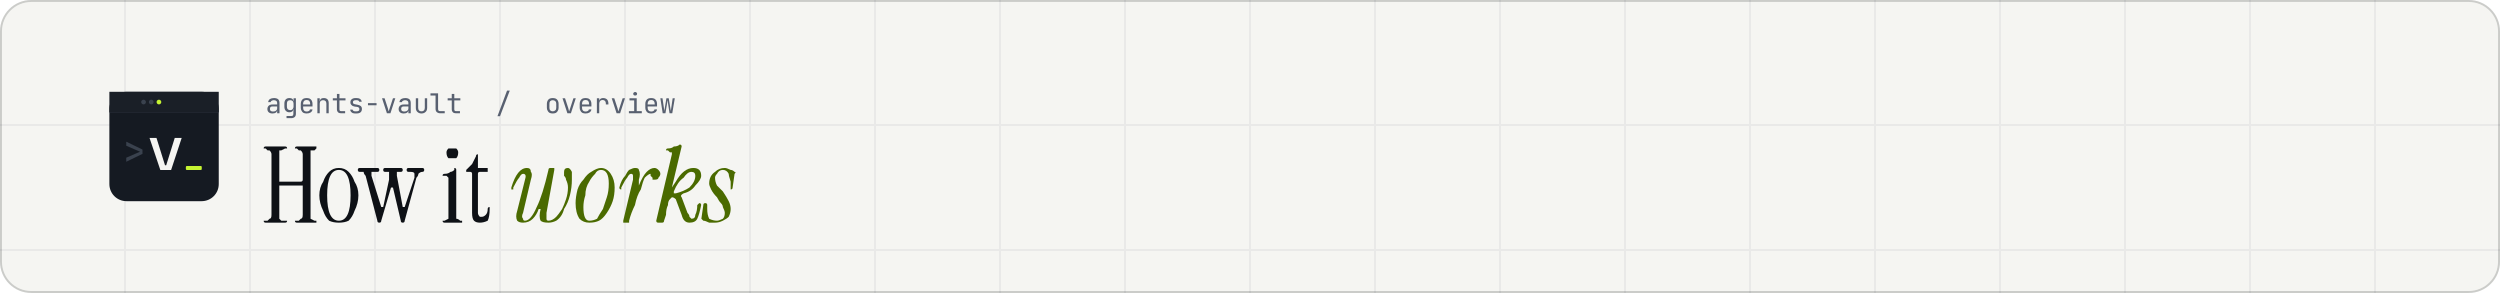
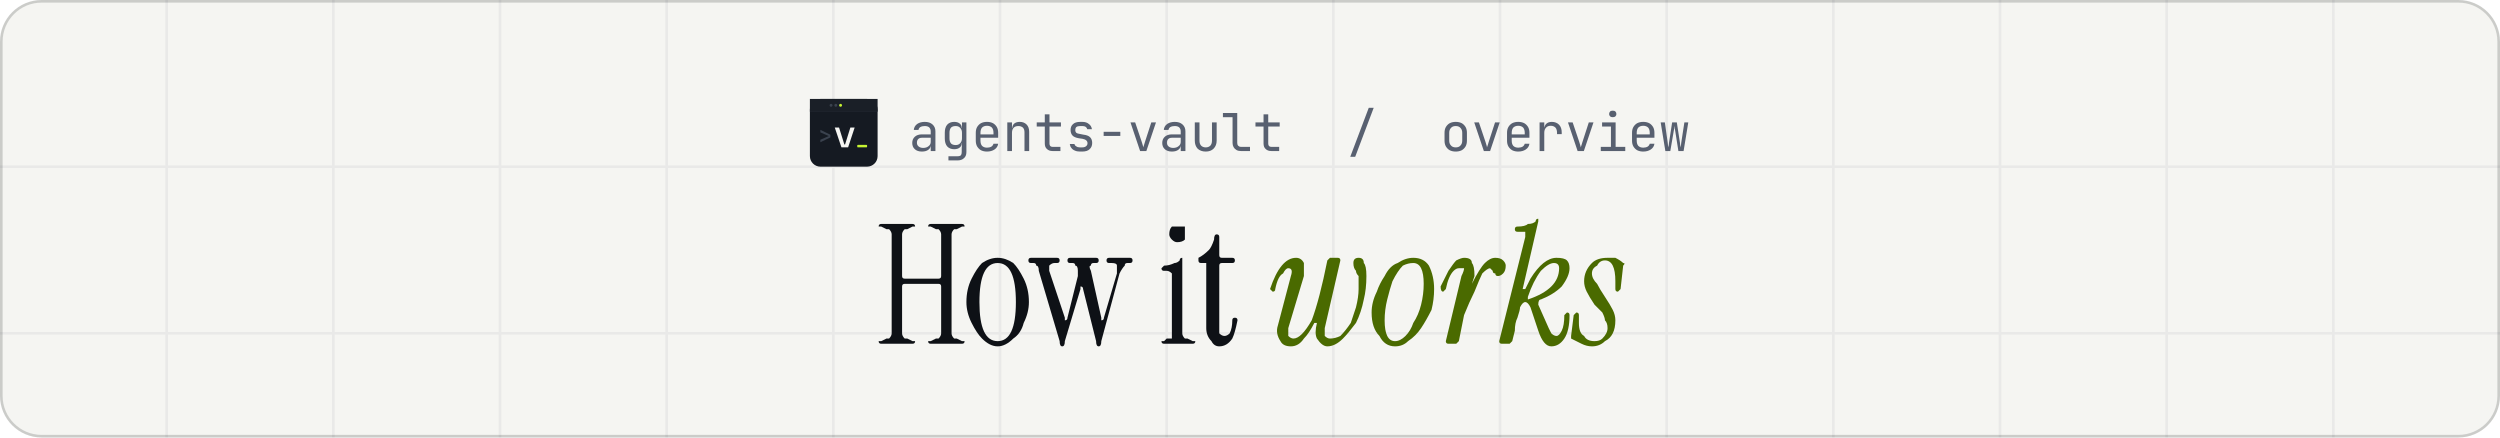
- <svg xmlns="http://www.w3.org/2000/svg" width="1280" height="150" viewBox="0 0 1280 150" role="img" aria-label="How it works">
+ <svg xmlns="http://www.w3.org/2000/svg" width="960" height="168" viewBox="0 0 960 168" role="img" aria-label="How it works">
  <defs>
    <radialGradient id="l" cx="0.5" cy="0" r="0.75">
      <stop offset="0" stop-color="#fff" stop-opacity="0" />
      <stop offset="1" stop-color="#fff" stop-opacity="0" />
    </radialGradient>
    <clipPath id="c">
-       <rect width="1280" height="150" rx="16" />
+       <rect width="960" height="168" rx="16" />
    </clipPath>
-     <path id="g0" d="M3.5 0.1L3.5 0.1Q2.3 0.1 1.6-0.5Q0.9-1.1 0.9-2.2L0.9-2.2Q0.9-3.2 1.6-3.9Q2.3-4.5 3.5-4.5L3.5-4.5L5.9-4.5L5.9-5.3Q5.9-6.0 5.5-6.3Q5.0-6.7 4.2-6.7L4.2-6.7Q3.6-6.7 3.1-6.4Q2.6-6.2 2.6-5.7L2.6-5.7L1.3-5.7Q1.4-6.7 2.2-7.3Q3.1-7.8 4.3-7.8L4.3-7.8Q5.6-7.8 6.4-7.2Q7.1-6.5 7.1-5.3L7.1-5.3L7.1 0L5.9 0L5.9-1.5L5.9-1.5Q5.8-0.8 5.3-0.4L5.3-0.4Q4.6 0.1 3.5 0.1ZM3.8-0.9L3.8-0.9Q4.7-0.9 5.3-1.3Q5.9-1.8 5.9-2.5L5.9-2.5L5.9-3.5L3.5-3.5Q2.9-3.5 2.5-3.2Q2.2-2.8 2.2-2.2L2.2-2.2Q2.2-1.6 2.6-1.2Q3.1-0.9 3.8-0.9Z" />
-     <path id="g1" d="M4.7 2.5L2.3 2.5L2.3 1.4L4.7 1.4Q5.3 1.4 5.6 1.1Q5.8 0.8 5.8 0.3L5.8 0.3L5.8-0.7L5.9-2.1L5.8-2.1Q5.8-1.4 5.3-1.0L5.3-1.0Q4.7-0.5 3.8-0.5L3.8-0.5Q2.6-0.5 1.9-1.3Q1.2-2.0 1.2-3.4L1.2-3.4L1.2-5.0Q1.2-6.3 1.9-7.1Q2.6-7.8 3.8-7.8L3.8-7.8Q4.7-7.8 5.3-7.4L5.3-7.4Q5.8-6.9 5.8-6.2L5.8-6.2L5.9-6.2L5.9-7.7L7.1-7.7L7.1 0.3Q7.1 1.3 6.5 1.9Q5.8 2.5 4.7 2.5L4.7 2.5ZM4.2-1.6L4.2-1.6Q5.0-1.6 5.4-2.1Q5.9-2.6 5.9-3.4L5.9-3.4L5.9-4.9Q5.9-5.8 5.4-6.3Q5.0-6.7 4.2-6.7L4.2-6.7Q3.4-6.7 2.9-6.3Q2.5-5.8 2.5-4.9L2.5-4.9L2.5-3.4Q2.5-2.5 2.9-2.1Q3.4-1.6 4.2-1.6Z" />
-     <path id="g2" d="M4.2 0.1L4.2 0.1Q3.3 0.1 2.6-0.2Q1.9-0.6 1.6-1.3Q1.2-1.9 1.2-2.8L1.2-2.8L1.2-4.9Q1.2-5.8 1.6-6.5Q1.9-7.1 2.6-7.5Q3.3-7.8 4.2-7.8Q5.1-7.8 5.8-7.5Q6.5-7.1 6.8-6.5Q7.2-5.8 7.2-4.9L7.2-4.9L7.2-3.5L2.4-3.5L2.4-2.8Q2.4-1.9 2.9-1.4Q3.3-0.9 4.2-0.9L4.2-0.9Q4.9-0.9 5.4-1.2Q5.8-1.4 5.9-2.0L5.9-2.0L7.2-2.0Q7.1-1.0 6.2-0.4Q5.4 0.1 4.2 0.1ZM2.4-4.5L6.0-4.5L6.0-4.9Q6.0-5.8 5.5-6.3Q5.1-6.8 4.2-6.8L4.2-6.8Q3.3-6.8 2.9-6.3Q2.4-5.8 2.4-4.9L2.4-4.9L2.4-4.5Z" />
-     <path id="g3" d="M2.5 0L1.3 0L1.3-7.7L2.5-7.7L2.5-6.2L2.6-6.2Q2.6-6.9 3.1-7.4L3.1-7.4Q3.6-7.8 4.6-7.8L4.6-7.8Q5.8-7.8 6.5-7.1Q7.1-6.4 7.1-5.2L7.1-5.2L7.1 0L5.9 0L5.9-5.0Q5.9-5.9 5.4-6.3Q5.0-6.7 4.2-6.7L4.2-6.7Q3.5-6.7 3.0-6.3Q2.5-5.8 2.5-4.9L2.5-4.9L2.5 0Z" />
-     <path id="g4" d="M7.1 0L5.0 0Q4.0 0 3.5-0.5Q2.9-1.1 2.9-2.0L2.9-2.0L2.9-6.6L0.8-6.6L0.8-7.7L2.9-7.7L2.9-9.9L4.2-9.9L4.2-7.7L7.3-7.7L7.3-6.6L4.2-6.6L4.2-2.0Q4.2-1.1 5.0-1.1L5.0-1.1L7.1-1.1L7.1 0Z" />
-     <path id="g5" d="M4.5 0.1L4.0 0.1Q3.2 0.1 2.6-0.1Q2.0-0.4 1.7-0.8Q1.3-1.3 1.3-1.9L1.3-1.9L2.5-1.9Q2.6-1.5 3.0-1.2Q3.3-1.0 4.0-1.0L4.0-1.0L4.5-1.0Q5.3-1.0 5.7-1.3Q6.0-1.6 6.0-2.1L6.0-2.1Q6.0-2.6 5.7-2.9Q5.4-3.2 4.7-3.3L4.7-3.3L3.7-3.4Q2.5-3.6 2.0-4.2Q1.4-4.7 1.4-5.6L1.4-5.6Q1.4-6.7 2.1-7.2Q2.8-7.8 4.1-7.8L4.1-7.8L4.6-7.8Q5.7-7.8 6.4-7.3Q7.1-6.8 7.2-5.9L7.2-5.9L5.9-5.9Q5.9-6.3 5.5-6.5Q5.2-6.7 4.6-6.7L4.6-6.7L4.1-6.7Q3.4-6.7 3.0-6.4Q2.7-6.2 2.7-5.6L2.7-5.6Q2.7-5.2 3.0-4.9Q3.3-4.7 3.9-4.6L3.9-4.6L4.9-4.4Q6.1-4.2 6.7-3.7Q7.3-3.2 7.3-2.2L7.3-2.2Q7.3-1.1 6.6-0.5Q5.9 0.1 4.5 0.1L4.5 0.1Z" />
-     <path id="g6" d="M6.4-4.1L2.0-4.1L2.0-5.2L6.4-5.2L6.4-4.1Z" />
-     <path id="g7" d="M5.1 0L3.3 0L0.8-7.7L2.1-7.7L3.8-2.5Q3.9-2.1 4.0-1.6Q4.2-1.2 4.2-1.0L4.2-1.0Q4.3-1.2 4.4-1.6Q4.5-2.1 4.7-2.5L4.7-2.5L6.4-7.7L7.6-7.7L5.1 0Z" />
-     <path id="g8" d="M4.2 0.1L4.2 0.1Q2.9 0.1 2.1-0.7Q1.3-1.4 1.3-2.8L1.3-2.8L1.3-7.7L2.5-7.7L2.5-2.8Q2.5-1.9 3.0-1.4Q3.4-1.0 4.2-1.0L4.2-1.0Q5.0-1.0 5.4-1.4Q5.9-1.9 5.9-2.8L5.9-2.8L5.9-7.7L7.1-7.7L7.1-2.8Q7.1-1.4 6.3-0.7Q5.5 0.1 4.2 0.1Z" />
-     <path id="g9" d="M7.7 0L5.3 0Q4.6 0 4.1-0.3Q3.6-0.5 3.3-1.0Q3.0-1.5 3.0-2.2L3.0-2.2L3.0-9.1L0.4-9.1L0.4-10.2L4.3-10.2L4.3-2.2Q4.3-1.7 4.5-1.4Q4.8-1.1 5.3-1.1L5.3-1.1L7.7-1.1L7.7 0Z" />
-     <path id="g11" d="M2.4 1.5L1.1 1.5L6.0-11.6L7.4-11.6L2.4 1.5Z" />
-     <path id="g12" d="M4.2 0.1L4.2 0.1Q3.3 0.1 2.6-0.2Q1.9-0.6 1.6-1.3Q1.2-1.9 1.2-2.8L1.2-2.8L1.2-4.9Q1.2-5.8 1.6-6.5Q1.9-7.1 2.6-7.5Q3.3-7.8 4.2-7.8L4.2-7.8Q5.1-7.8 5.8-7.5Q6.5-7.1 6.8-6.5Q7.2-5.8 7.2-4.9L7.2-4.9L7.2-2.8Q7.2-1.9 6.8-1.3Q6.5-0.6 5.8-0.2Q5.1 0.1 4.2 0.1ZM4.2-1.0L4.2-1.0Q5.0-1.0 5.5-1.5Q6.0-1.9 6.0-2.8L6.0-2.8L6.0-4.9Q6.0-5.8 5.5-6.2Q5.0-6.7 4.2-6.7L4.2-6.7Q3.4-6.7 2.9-6.2Q2.5-5.8 2.5-4.9L2.5-4.9L2.5-2.8Q2.5-1.9 2.9-1.5Q3.4-1.0 4.2-1.0Z" />
-     <path id="g13" d="M2.8 0L1.6 0L1.6-7.7L2.8-7.7L2.8-6.3Q2.9-6.9 3.2-7.2L3.2-7.2Q3.8-7.8 4.8-7.8L4.8-7.8Q6.0-7.8 6.8-7.1Q7.5-6.3 7.5-5.0L7.5-5.0L7.5-4.5L6.2-4.5L6.2-4.9Q6.2-5.8 5.8-6.3Q5.3-6.8 4.5-6.8L4.5-6.8Q3.7-6.8 3.3-6.3Q2.8-5.8 2.8-4.9L2.8-4.9L2.8 0Z" />
-     <path id="g14" d="M7.8 0L1.2 0L1.2-1.1L3.9-1.1L3.9-6.6L1.5-6.6L1.5-7.7L5.2-7.7L5.2-1.1L7.8-1.1L7.8 0ZM4.4-9.1L4.4-9.1Q3.9-9.1 3.7-9.3Q3.4-9.6 3.4-10.0L3.4-10.0Q3.4-10.4 3.7-10.6Q3.9-10.9 4.4-10.9L4.4-10.9Q4.9-10.9 5.1-10.6Q5.4-10.4 5.4-10.0L5.4-10.0Q5.4-9.6 5.1-9.3Q4.9-9.1 4.4-9.1Z" />
-     <path id="g15" d="M3.1 0L1.7 0L0.5-7.7L1.6-7.7L2.4-2.2Q2.4-1.9 2.5-1.6Q2.5-1.2 2.5-1.0L2.5-1.0Q2.6-1.2 2.6-1.6Q2.7-1.9 2.7-2.2L2.7-2.2L3.6-7.7L4.8-7.7L5.7-2.2Q5.7-1.9 5.8-1.6Q5.8-1.2 5.9-1.0L5.9-1.0Q5.9-1.2 5.9-1.6Q6.0-1.9 6.0-2.2L6.0-2.2L6.8-7.7L7.9-7.7L6.6 0L5.2 0L4.4-5.3Q4.4-5.7 4.3-6.1Q4.2-6.5 4.2-6.7L4.2-6.7Q4.2-6.5 4.1-6.1Q4.0-5.7 4.0-5.3L4.0-5.3L3.1 0Z" />
-     <path id="g16" d="M12 0L2 0Q1 0 1-1L1-1Q1-1 2-1L2-1L3-1Q4-2 4-2Q5-2 5-4L5-4L5-35Q5-36 4-37Q4-37 3-37L3-37L2-38Q1-38 1-38L1-38Q1-39 2-39L2-39L12-39Q13-39 13-38L13-38Q13-38 12-38L12-38L10-37Q9-37 9-37Q9-36 9-35L9-35L9-22Q9-21 9-21L9-21L20-21Q21-21 21-22L21-22L21-35Q21-36 20-37Q20-37 19-37L19-37L18-38Q17-38 17-38L17-38Q17-39 18-39L18-39L28-39Q28-39 28-38L28-38Q28-38 28-38L28-38L27-37Q25-37 25-37Q25-36 25-35L25-35L25-4Q25-2 25-2Q25-2 27-1L27-1L28-1Q28-1 28-1L28-1Q28 0 28 0L28 0L18 0Q17 0 17-1L17-1Q17-1 18-1L18-1L19-1Q20-2 20-2Q21-2 21-4L21-4L21-19Q21-19 20-19L20-19L9-19Q9-19 9-19L9-19L9-4Q9-2 9-2Q9-2 10-1L10-1L12-1Q13-1 13-1L13-1Q13 0 12 0L12 0Z" />
-     <path id="g17" d="M11 0L11 0Q8 0 6-1Q4-3 3-6Q1-10 1-14L1-14Q1-18 3-21Q4-24 6-26Q8-28 11-28L11-28Q14-28 16-26Q18-24 19-21Q21-18 21-14L21-14Q21-10 19-6Q18-3 16-1Q14 0 11 0ZM11-1L11-1Q17-1 17-14L17-14Q17-27 11-27L11-27Q5-27 5-14L5-14Q5-1 11-1Z" />
-     <path id="g18" d="M10 0L10 0Q9 0 9-1L9-1L3-24Q2-25 2-26Q2-26 1-26L1-26L-0-26Q-1-26-1-27L-1-27Q-1-28 0-28L0-28L9-28Q10-28 10-27L10-27Q10-26 9-26L9-26L8-26Q7-26 6-26Q6-25 6-24L6-24L11-8Q11-8 11-8Q11-8 12-8L12-8L15-22Q15-23 15-23Q15-23 15-24L15-24Q15-25 15-26Q14-26 13-26L13-26L13-26Q12-26 12-27L12-27Q12-28 13-28L13-28L21-28Q22-28 22-27L22-27Q22-26 21-26L21-26L21-26Q19-26 19-26Q19-25 19-24L19-24L22-8Q23-8 23-8Q23-8 23-8L23-8L28-23Q28-24 28-25Q28-26 26-26L26-26L25-26Q24-26 24-27L24-27Q24-28 25-28L25-28L32-28Q33-28 33-27L33-27Q33-26 32-26L32-26L32-26Q31-26 30-25Q30-24 29-23L29-23L23-1Q23 0 22 0L22 0Q21 0 21-1L21-1L17-18Q17-18 16-18Q16-19 16-18L16-18L11-1Q11 0 10 0Z" />
-     <path id="g20" d="M6-33L6-33Q5-33 4-33Q3-34 3-36L3-36Q3-37 4-38Q5-38 6-38L6-38Q7-38 8-38Q9-37 9-36L9-36Q9-34 8-33Q7-33 6-33ZM11 0L2 0Q1 0 1-1L1-1Q1-1 2-1L2-1L2-1Q4-2 4-2Q4-2 4-4L4-4L4-22Q4-23 4-23Q4-23 3-24L3-24L2-24Q1-24 1-24L1-24Q1-25 2-25L2-25Q4-25 5-26Q6-26 7-27L7-27Q7-28 7-28L7-28Q8-28 8-27L8-27L8-4Q8-2 8-2Q9-2 10-1L10-1L11-1Q11-1 11-1L11-1Q11 0 11 0L11 0Z" />
-     <path id="g21" d="M8 0L8 0Q6 0 5-1Q4-2 4-5L4-5L4-25Q4-26 3-26L3-26L1-26Q1-26 1-27L1-27Q1-27 1-27L1-27Q3-29 4-30Q5-32 6-34L6-34Q6-35 7-35L7-35Q7-35 7-34L7-34L7-28Q7-28 8-28L8-28L12-28Q12-28 12-27L12-27Q12-26 12-26L12-26L8-26Q7-26 7-25L7-25L7-5Q7-4 8-3Q8-3 9-3L9-3Q10-3 11-4Q12-5 12-7L12-7Q12-8 13-8L13-8Q13-8 13-7L13-7Q13-3 12-1Q10 0 8 0Z" />
-     <path id="g22" d="M7 0L7 0Q5 0 4-1Q3-3 4-6L4-6L8-22Q9-25 7-25L7-25Q6-25 5-23Q4-22 2-18L2-18Q2-17 2-17L2-17Q1-17 1-17Q1-18 1-18L1-18Q4-28 9-28L9-28Q11-28 11-26Q12-25 11-22L11-22L7-5Q6-3 7-2Q7-1 8-1L8-1Q11-1 14-8Q17-14 20-27L20-27Q20-28 21-28L21-28L23-28Q23-28 23-27L23-27L19-5Q19-3 19-2Q19-1 20-1L20-1Q22-1 24-3Q25-4 27-7Q28-9 29-12Q30-15 30-18L30-18Q30-20 29-22Q29-23 28-24Q28-25 28-26L28-26Q28-28 30-28L30-28Q31-28 32-26Q32-25 32-22L32-22Q32-18 31-14Q30-10 28-7Q27-3 24-1Q22 0 20 0L20 0Q17 0 16-1Q15-3 16-7L16-7Q16-7 16-7Q15-7 15-7L15-7Q14-4 12-2Q10 0 7 0Z" />
-     <path id="g23" d="M8 0L8 0Q5 0 3-2Q1-5 1-10L1-10Q1-13 2-17Q3-20 5-22Q7-25 9-26Q12-28 14-28L14-28Q17-28 19-25Q21-22 21-18L21-18Q21-14 20-11Q19-8 17-5Q15-2 13-1Q11 0 8 0ZM8-1L8-1Q10-1 12-2Q13-4 15-7Q16-10 17-13Q18-16 18-20L18-20Q18-27 14-27L14-27Q12-27 11-25Q9-23 8-21Q6-18 6-14Q5-11 5-8L5-8Q5-1 8-1Z" />
-     <path id="g24" d="M6 0L3 0Q3 0 3-1L3-1L8-22Q8-23 8-24Q8-25 7-25L7-25Q6-25 5-23Q4-22 2-18L2-18Q2-17 2-17L2-17Q1-17 1-18L1-18Q2-22 4-24Q5-26 6-27Q8-28 9-28L9-28Q11-28 11-27Q12-25 11-22L11-22L11-20Q11-19 11-19Q11-19 11-19L11-19Q13-24 15-26Q17-28 19-28L19-28Q20-28 21-27Q22-26 22-25L22-25Q22-24 21-23Q21-22 19-22L19-22Q19-22 18-22Q18-23 18-23Q17-24 17-24Q17-25 17-25L17-25Q16-25 14-23Q13-21 12-17Q10-14 9-9Q7-5 6-1L6-1Q6 0 6 0L6 0Z" />
-     <path id="g25" d="M17 0L17 0Q14 0 13-4L13-4L10-12Q9-13 8-13L8-13Q8-13 7-12L7-12Q6-11 6-9Q5-7 5-4L5-4L4-1Q4 0 3 0L3 0L1 0Q0 0 0-1L0-1L8-35Q8-35 8-36Q8-36 7-36L7-36L6-37Q5-37 5-37L5-37Q5-38 6-38L6-38Q8-38 9-39Q11-39 12-40L12-40Q12-40 12-40L12-40Q13-40 13-39L13-39L8-18Q8-18 8-17Q8-17 8-18L8-18L10-21Q14-28 19-28L19-28Q21-28 22-27Q23-26 23-24L23-24Q23-22 20-19Q18-16 14-15L14-15Q12-14 13-13L13-13L16-5Q17-4 17-3Q18-2 18-2L18-2Q20-2 20-4Q21-6 21-9L21-9Q22-10 22-10L22-10Q23-10 23-9L23-9Q22-4 21-2Q20 0 17 0ZM9-16L9-16Q9-15 9-15Q9-15 10-15L10-15Q14-16 17-18Q20-21 20-24L20-24Q20-26 18-26L18-26Q16-26 14-23Q11-21 9-16Z" />
-     <path id="g26" d="M6 0L6 0Q4 0 3-0Q1-1-0-1L-0-1Q-1-2-1-2L-1-2L0-9Q0-10 1-10L1-10Q2-10 2-9L2-9L2-7Q2-4 3-2Q5-1 7-1L7-1Q8-1 10-2Q11-3 11-5L11-5Q11-6 10-8Q10-9 9-10Q8-11 7-13L7-13Q5-15 4-17Q3-19 3-20L3-20Q3-24 6-26Q8-28 11-28L11-28Q12-28 14-27Q15-27 16-26L16-26Q17-26 16-25L16-25L15-18Q15-17 14-17L14-17Q14-17 14-18L14-18L14-21Q13-24 13-25Q12-27 10-27L10-27Q8-27 7-25Q6-24 6-23L6-23Q6-21 7-19Q8-18 10-16L10-16Q12-13 13-11Q14-9 14-7L14-7Q14-5 13-3Q12-2 10-1Q8 0 6 0Z" />
+     <path id="g0" d="M5.0 0.2L5.0 0.2Q3.3 0.2 2.3-0.7Q1.3-1.6 1.3-3.1L1.3-3.1Q1.3-4.6 2.3-5.5Q3.3-6.4 5-6.4L5-6.4L8.4-6.4L8.4-7.5Q8.4-8.5 7.8-9.1Q7.2-9.6 6.1-9.6L6.1-9.6Q5.1-9.6 4.4-9.2Q3.8-8.8 3.7-8.1L3.7-8.1L1.9-8.1Q2.0-9.5 3.2-10.4Q4.4-11.2 6.1-11.2L6.1-11.2Q8-11.2 9.1-10.2Q10.2-9.2 10.2-7.6L10.2-7.6L10.2 0L8.4 0L8.4-2.1L8.4-2.1Q8.3-1.1 7.5-0.5L7.5-0.5Q6.6 0.2 5.0 0.2ZM5.5-1.2L5.5-1.2Q6.8-1.2 7.6-1.9Q8.4-2.5 8.4-3.5L8.4-3.5L8.4-5.1L5.0-5.1Q4.1-5.1 3.6-4.6Q3.1-4.1 3.1-3.2L3.1-3.2Q3.1-2.3 3.7-1.8Q4.4-1.2 5.5-1.2Z" />
+     <path id="g1" d="M6.7 3.6L3.2 3.6L3.2 2.0L6.7 2.0Q7.6 2.0 8.0 1.6Q8.3 1.2 8.3 0.4L8.3 0.4L8.3-1L8.4-3L8.3-3Q8.3-2.0 7.6-1.4L7.6-1.4Q6.8-0.7 5.4-0.7L5.4-0.7Q3.7-0.7 2.7-1.8Q1.8-2.9 1.8-4.8L1.8-4.8L1.8-7.1Q1.8-9 2.7-10.1Q3.7-11.2 5.4-11.2L5.4-11.2Q6.8-11.2 7.6-10.5L7.6-10.5Q8.3-9.9 8.3-8.9L8.3-8.9L8.4-8.9L8.4-11L10.1-11L10.1 0.4Q10.1 1.9 9.2 2.7Q8.3 3.6 6.7 3.6L6.7 3.6ZM6.0-2.3L6.0-2.3Q7.1-2.3 7.7-3.0Q8.4-3.7 8.4-4.9L8.4-4.9L8.4-7Q8.4-8.2 7.7-8.9Q7.1-9.6 6.0-9.6L6.0-9.6Q4.8-9.6 4.2-9.0Q3.6-8.3 3.6-7L3.6-7L3.6-4.9Q3.6-3.6 4.2-2.9Q4.8-2.3 6.0-2.3Z" />
+     <path id="g2" d="M6 0.2L6 0.2Q4.7 0.2 3.7-0.3Q2.8-0.8 2.2-1.8Q1.7-2.7 1.7-4L1.7-4L1.7-7Q1.7-8.3 2.2-9.2Q2.8-10.2 3.7-10.7Q4.7-11.2 6-11.2Q7.3-11.2 8.3-10.7Q9.2-10.2 9.8-9.2Q10.3-8.3 10.3-7L10.3-7L10.3-5.1L3.5-5.1L3.5-4Q3.5-2.7 4.1-2.0Q4.8-1.3 6-1.3L6-1.3Q7.0-1.3 7.7-1.7Q8.3-2.1 8.5-2.8L8.5-2.8L10.3-2.8Q10.1-1.4 8.9-0.6Q7.7 0.2 6 0.2ZM3.5-6.4L8.5-6.4L8.5-7Q8.5-8.3 7.9-9Q7.2-9.7 6-9.7L6-9.7Q4.8-9.7 4.1-9Q3.5-8.3 3.5-7L3.5-7L3.5-6.4Z" />
+     <path id="g3" d="M3.6 0L1.8 0L1.8-11L3.6-11L3.6-8.9L3.7-8.9Q3.8-9.9 4.4-10.5L4.4-10.5Q5.2-11.2 6.6-11.2L6.6-11.2Q8.2-11.2 9.2-10.2Q10.2-9.2 10.2-7.4L10.2-7.4L10.2 0L8.4 0L8.4-7.2Q8.4-8.4 7.8-9.0Q7.1-9.6 6.1-9.6L6.1-9.6Q4.9-9.6 4.3-9.0Q3.6-8.3 3.6-7L3.6-7L3.6 0Z" />
+     <path id="g4" d="M10.2 0L7.2 0Q5.8 0 5.0-0.8Q4.2-1.5 4.2-2.9L4.2-2.9L4.2-9.4L1.1-9.4L1.1-11L4.2-11L4.2-14.1L6-14.1L6-11L10.4-11L10.4-9.4L6-9.4L6-2.9Q6-1.6 7.2-1.6L7.2-1.6L10.2-1.6L10.2 0Z" />
+     <path id="g5" d="M6.5 0.2L5.7 0.2Q4.5 0.2 3.7-0.2Q2.9-0.5 2.4-1.2Q1.9-1.8 1.8-2.7L1.8-2.7L3.6-2.7Q3.7-2.1 4.3-1.8Q4.8-1.4 5.7-1.4L5.7-1.4L6.5-1.4Q7.6-1.4 8.1-1.9Q8.6-2.3 8.6-3.0L8.6-3.0Q8.6-3.7 8.1-4.1Q7.7-4.5 6.7-4.7L6.7-4.7L5.3-4.9Q3.6-5.2 2.9-5.9Q2.1-6.7 2.1-8.1L2.1-8.1Q2.1-9.5 3-10.3Q3.9-11.2 5.8-11.2L5.8-11.2L6.6-11.2Q8.2-11.2 9.1-10.4Q10.1-9.7 10.3-8.4L10.3-8.4L8.5-8.4Q8.4-8.9 7.9-9.3Q7.4-9.6 6.6-9.6L6.6-9.6L5.8-9.6Q4.8-9.6 4.3-9.2Q3.9-8.8 3.9-8.0L3.9-8.0Q3.9-7.4 4.3-7.0Q4.7-6.7 5.5-6.6L5.5-6.6L7-6.3Q8.8-6.1 9.6-5.3Q10.4-4.5 10.4-3.1L10.4-3.1Q10.4-1.6 9.4-0.7Q8.5 0.2 6.5 0.2L6.5 0.2Z" />
+     <path id="g6" d="M9.2-5.8L2.8-5.8L2.8-7.4L9.2-7.4L9.2-5.8Z" />
+     <path id="g7" d="M7.2 0L4.8 0L1.1-11L2.9-11L5.4-3.6Q5.6-2.9 5.8-2.3Q6.0-1.7 6.0-1.4L6.0-1.4Q6.1-1.7 6.3-2.3Q6.5-2.9 6.7-3.6L6.7-3.6L9.1-11L10.9-11L7.2 0Z" />
+     <path id="g8" d="M6.0 0.2L6.0 0.2Q4.1 0.2 2.9-0.9Q1.8-2.1 1.8-4L1.8-4L1.8-11L3.6-11L3.6-4Q3.6-2.8 4.2-2.1Q4.9-1.4 6.0-1.4L6.0-1.4Q7.1-1.4 7.8-2.1Q8.4-2.8 8.4-4L8.4-4L8.4-11L10.2-11L10.2-4Q10.2-2.1 9.0-0.9Q7.9 0.2 6.0 0.2Z" />
+     <path id="g9" d="M11 0L7.5 0Q6.5 0 5.8-0.4Q5.1-0.8 4.7-1.5Q4.3-2.2 4.3-3.1L4.3-3.1L4.3-13.0L0.6-13.0L0.6-14.6L6.1-14.6L6.1-3.1Q6.1-2.4 6.5-2.0Q6.9-1.6 7.5-1.6L7.5-1.6L11-1.6L11 0Z" />
+     <path id="g11" d="M3.4 2.2L1.5 2.2L8.6-16.6L10.5-16.6L3.4 2.2Z" />
+     <path id="g12" d="M6 0.2L6 0.2Q4.7 0.2 3.7-0.3Q2.8-0.8 2.2-1.8Q1.7-2.7 1.7-4.0L1.7-4.0L1.7-7.0Q1.7-8.3 2.2-9.2Q2.8-10.2 3.7-10.7Q4.7-11.2 6-11.2L6-11.2Q7.3-11.2 8.3-10.7Q9.2-10.2 9.8-9.2Q10.3-8.3 10.3-7.0L10.3-7.0L10.3-4.0Q10.3-2.7 9.8-1.8Q9.2-0.8 8.3-0.3Q7.3 0.2 6 0.2ZM6-1.4L6-1.4Q7.2-1.4 7.8-2.1Q8.5-2.8 8.5-4.0L8.5-4.0L8.5-7.0Q8.5-8.2 7.8-8.9Q7.2-9.6 6-9.6L6-9.6Q4.8-9.6 4.2-8.9Q3.5-8.2 3.5-7.0L3.5-7.0L3.5-4.0Q3.5-2.8 4.2-2.1Q4.8-1.4 6-1.4Z" />
+     <path id="g13" d="M4.0 0L2.2 0L2.2-11L4.0-11L4.0-9.0Q4.2-9.8 4.6-10.3L4.6-10.3Q5.4-11.2 6.9-11.2L6.9-11.2Q8.6-11.2 9.7-10.1Q10.7-9.0 10.7-7.2L10.7-7.2L10.7-6.5L8.9-6.5L8.9-7Q8.9-8.3 8.3-9.0Q7.6-9.7 6.5-9.7L6.5-9.7Q5.3-9.7 4.7-9.0Q4.0-8.3 4.0-7L4.0-7L4.0 0Z" />
+     <path id="g14" d="M11.1 0L1.7 0L1.7-1.6L5.6-1.6L5.6-9.4L2.2-9.4L2.2-11L7.4-11L7.4-1.6L11.1-1.6L11.1 0ZM6.3-13.0L6.3-13.0Q5.6-13.0 5.3-13.3Q4.9-13.7 4.9-14.2L4.9-14.2Q4.9-14.8 5.3-15.2Q5.6-15.5 6.3-15.5L6.3-15.5Q7.0-15.5 7.3-15.2Q7.7-14.8 7.7-14.2L7.7-14.2Q7.7-13.7 7.3-13.3Q7.0-13.0 6.3-13.0Z" />
+     <path id="g15" d="M4.4 0L2.5 0L0.7-11L2.3-11L3.4-3.2Q3.5-2.8 3.5-2.3Q3.6-1.7 3.6-1.4L3.6-1.4Q3.7-1.7 3.8-2.3Q3.9-2.8 3.9-3.2L3.9-3.2L5.1-11L6.9-11L8.1-3.2Q8.1-2.8 8.2-2.3Q8.3-1.7 8.4-1.4L8.4-1.4Q8.4-1.7 8.5-2.3Q8.6-2.8 8.6-3.2L8.6-3.2L9.8-11L11.3-11L9.5 0L7.5 0L6.3-7.6Q6.2-8.2 6.1-8.7Q6.0-9.3 6.0-9.6L6.0-9.6Q5.9-9.3 5.9-8.7Q5.8-8.2 5.7-7.6L5.7-7.6L4.4 0Z" />
+     <path id="g16" d="M14 0L2 0Q1 0 1-1L1-1Q1-1 2-1L2-1L4-2Q5-2 5-2Q6-3 6-4L6-4L6-42Q6-43 5-44Q5-44 4-44L4-44L2-45Q1-45 1-45L1-45Q1-46 2-46L2-46L14-46Q15-46 15-45L15-45Q15-45 14-45L14-45L12-44Q11-44 11-44Q10-43 10-42L10-42L10-26Q10-25 11-25L11-25L24-25Q25-25 25-26L25-26L25-42Q25-43 24-44Q24-44 23-44L23-44L21-45Q20-45 20-45L20-45Q20-46 21-46L21-46L33-46Q34-46 34-45L34-45Q34-45 33-45L33-45L31-44Q30-44 30-44Q29-43 29-42L29-42L29-4Q29-3 30-2Q30-2 31-2L31-2L33-1Q34-1 34-1L34-1Q34 0 33 0L33 0L21 0Q20 0 20-1L20-1Q20-1 21-1L21-1L23-2Q24-2 24-2Q25-3 25-4L25-4L25-22Q25-23 24-23L24-23L11-23Q10-23 10-22L10-22L10-4Q10-3 11-2Q11-2 12-2L12-2L14-1Q15-1 15-1L15-1Q15 0 14 0L14 0Z" />
+     <path id="g17" d="M13 1L13 1Q10 1 7-2Q5-4 3-8Q1-12 1-16L1-16Q1-21 3-25Q5-29 7-31Q10-33 13-33L13-33Q16-33 19-31Q21-29 23-25Q25-21 25-16L25-16Q25-12 23-8Q22-4 19-2Q16 1 13 1ZM13-1L13-1Q20-1 20-16L20-16Q20-31 13-31L13-31Q6-31 6-16L6-16Q6-1 13-1Z" />
+     <path id="g18" d="M12 1L12 1Q11 1 11-1L11-1L3-28Q3-30 2-30Q2-31 1-31L1-31L-0-31Q-1-31-1-32L-1-32Q-1-33 0-33L0-33L10-33Q11-33 11-32L11-32Q11-31 10-31L10-31L9-31Q8-31 7-30Q7-30 7-28L7-28L13-10Q13-9 13-9Q14-9 14-10L14-10L18-26Q18-27 18-27Q18-28 18-28L18-28Q18-30 17-30Q17-31 16-31L16-31L15-31Q14-31 14-32L14-32Q14-33 15-33L15-33L25-33Q26-33 26-32L26-32Q26-31 25-31L25-31L24-31Q23-31 23-30Q22-30 23-28L23-28L27-10Q27-9 27-9Q28-9 28-10L28-10L33-27Q33-29 33-30Q33-31 31-31L31-31L30-31Q29-31 29-32L29-32Q29-33 30-33L30-33L38-33Q39-33 39-32L39-32Q39-31 38-31L38-31L37-31Q36-31 36-30Q35-29 34-27L34-27L27-1Q27 1 26 1L26 1Q25 1 25-1L25-1L20-21Q20-22 19-22Q19-22 19-21L19-21L13-1Q13 1 12 1Z" />
+     <path id="g20" d="M7-39L7-39Q6-39 5-40Q4-41 4-42L4-42Q4-44 5-45Q6-45 7-45L7-45Q9-45 10-45Q10-44 10-42L10-42Q10-41 10-40Q9-39 7-39ZM13 0L2 0Q1 0 1-1L1-1Q1-1 2-1L2-1L3-2Q4-2 5-2Q5-3 5-4L5-4L5-26Q5-27 5-27Q4-28 3-28L3-28L2-28Q1-28 1-29L1-29Q1-29 2-30L2-30Q4-30 6-31Q7-31 8-32L8-32Q8-33 9-33L9-33Q9-33 9-32L9-32L9-4Q9-3 10-2Q10-2 11-2L11-2L13-1Q14-1 14-1L14-1Q14 0 13 0L13 0Z" />
+     <path id="g21" d="M9 1L9 1Q7 1 6-1Q4-3 4-6L4-6L4-30Q4-31 4-31L4-31L2-31Q1-31 1-32L1-32Q1-32 1-33L1-33Q3-34 5-36Q6-37 7-40L7-40Q7-42 8-42L8-42Q9-42 9-41L9-41L9-34Q9-33 10-33L10-33L14-33Q15-33 15-32L15-32Q15-31 14-31L14-31L10-31Q9-31 9-30L9-30L9-6Q9-5 9-4Q10-3 11-3L11-3Q12-3 13-4Q14-6 14-9L14-9Q14-10 15-10L15-10Q16-10 16-9L16-9Q15-4 14-2Q12 1 9 1Z" />
+     <path id="g22" d="M9 1L9 1Q6 1 5-1Q3-4 4-7L4-7L9-26Q10-29 8-29L8-29Q7-29 6-27Q4-26 3-21L3-21Q3-20 2-20L2-20Q2-20 1-21Q1-21 1-21L1-21Q5-33 11-33L11-33Q13-33 14-31Q14-29 14-26L14-26L8-6Q8-4 8-3Q9-2 10-2L10-2Q13-2 17-9Q20-17 23-32L23-32Q24-33 24-33L24-33L27-33Q28-33 28-32L28-32L22-6Q22-4 22-3Q23-2 24-2L24-2Q26-2 28-3Q30-5 32-8Q33-11 34-14Q35-18 35-21L35-21Q35-24 35-26Q34-27 34-28Q33-29 33-31L33-31Q33-33 35-33L35-33Q37-33 37-31Q38-30 38-26L38-26Q38-21 37-17Q36-12 34-8Q31-4 29-2Q26 1 23 1L23 1Q21 1 19-2Q18-4 19-8L19-8Q19-8 18-8Q18-8 18-8L18-8Q16-4 14-2Q12 1 9 1Z" />
+     <path id="g23" d="M10 1L10 1Q6 1 4-3Q1-6 1-12L1-12Q1-16 3-20Q4-23 6-26Q8-30 11-31Q14-33 17-33L17-33Q21-33 23-30Q25-26 25-21L25-21Q25-17 24-13Q22-9 20-6Q18-3 15-1Q13 1 10 1ZM10-1L10-1Q12-1 14-3Q16-5 17-8Q19-11 20-15Q21-19 21-23L21-23Q21-31 17-31L17-31Q15-31 13-30Q11-28 9-24Q8-21 7-17Q6-13 6-9L6-9Q6-1 10-1Z" />
+     <path id="g24" d="M7 0L4 0Q3 0 3-1L3-1L9-26Q10-28 10-29Q9-29 8-29L8-29Q7-29 6-28Q4-26 3-21L3-21Q2-20 2-20L2-20Q1-20 1-22L1-22Q3-26 4-28Q6-31 7-32Q9-33 10-33L10-33Q13-33 13-31Q14-30 14-26L14-26L13-23Q13-23 13-23Q13-23 13-23L13-23Q16-29 18-31Q20-33 22-33L22-33Q24-33 25-32Q26-31 26-30L26-30Q26-28 25-27Q24-26 23-26L23-26Q22-26 22-27Q21-27 21-28Q21-28 20-29Q20-29 20-29L20-29Q19-29 17-27Q16-25 14-20Q12-16 10-11Q9-6 8-1L8-1Q7 0 7 0L7 0Z" />
+     <path id="g25" d="M20 1L20 1Q17 1 15-5L15-5L12-14Q11-16 10-16L10-16Q9-16 8-14L8-14Q8-13 7-10Q6-8 6-5L6-5L5-1Q4 0 4 0L4 0L1 0Q0 0 0-1L0-1L10-41Q10-42 10-43Q10-43 9-43L9-43L7-43Q6-43 6-44L6-44Q6-45 7-45L7-45Q10-45 11-46Q13-46 14-47L14-47Q14-48 15-48L15-48Q15-48 15-47L15-47L9-21Q9-21 10-21Q10-21 10-21L10-21L12-25Q17-33 22-33L22-33Q25-33 26-32Q27-31 27-29L27-29Q27-26 24-22Q21-19 16-17L16-17Q15-17 15-15L15-15L19-6Q20-4 20-4Q21-3 22-3L22-3Q23-3 24-5Q25-7 25-11L25-11Q26-12 26-12L26-12Q27-12 27-11L27-11Q27-5 25-2Q23 1 20 1ZM11-18L11-18Q10-18 11-18Q11-17 11-17L11-17Q17-19 20-22Q23-25 23-29L23-29Q23-31 21-31L21-31Q19-31 16-28Q13-24 11-18Z" />
+     <path id="g26" d="M7 1L7 1Q5 1 3-0Q1-1-1-2L-1-2Q-1-2-1-3L-1-3L0-11Q1-12 1-12L1-12Q2-12 2-11L2-11L2-8Q2-4 4-3Q5-1 8-1L8-1Q10-1 11-2Q13-4 13-6L13-6Q13-8 12-9Q12-10 11-12Q10-13 8-15L8-15Q6-18 5-20Q4-22 4-24L4-24Q4-28 7-31Q9-33 13-33L13-33Q15-33 16-33Q18-32 19-31L19-31Q20-31 19-30L19-30L18-21Q17-20 17-20L17-20Q16-20 16-21L16-21L16-24Q16-28 15-30Q14-32 12-32L12-32Q10-32 9-30Q7-29 7-27L7-27Q7-25 9-23Q10-21 12-18L12-18Q14-15 15-13Q16-11 16-9L16-9Q16-6 15-4Q14-2 12-1Q10 1 7 1Z" />
  </defs>
  <g clip-path="url(#c)">
-     <rect width="1280" height="150" fill="#f5f5f2" />
-     <path d="M64 0V150M128 0V150M192 0V150M256 0V150M320 0V150M384 0V150M448 0V150M512 0V150M576 0V150M640 0V150M704 0V150M768 0V150M832 0V150M896 0V150M960 0V150M1024 0V150M1088 0V150M1152 0V150M1216 0V150M0 64H1280M0 128H1280" stroke="#0e1116" stroke-opacity="0.05" fill="none" />
-     <g transform="translate(56 47) scale(0.0546875)">
+     <rect width="960" height="168" fill="#f5f5f2" />
+     <path d="M64 0V168M128 0V168M192 0V168M256 0V168M320 0V168M384 0V168M448 0V168M512 0V168M576 0V168M640 0V168M704 0V168M768 0V168M832 0V168M896 0V168M0 64H960M0 128H960" stroke="#0e1116" stroke-opacity="0.05" fill="none" />
+     <g transform="translate(311 38) scale(0.02539062)">
      <rect width="1024" height="1024" rx="160" fill="#151a22" />
      <rect width="1024" height="190" fill="#1a1f27" />
      <rect y="190" width="1024" height="4" fill="#2a313c" />
      <circle cx="320" cy="96" r="22" fill="#3a424e" />
      <circle cx="392" cy="96" r="22" fill="#3a424e" />
      <circle cx="464" cy="96" r="22" fill="#c6f432" />
      <path d="M158 467L310 541V581L158 655V617L287 561L158 505Z" fill="#3a424e" />
      <path d="M376 432H441L521 688H532L612 432H677L578 732H477Z" fill="#f5f5f2" />
      <rect x="716" y="694.5" width="149" height="37.5" rx="9" fill="#c6f432" />
    </g>
    <g fill="#586070">
-       <use href="#g0" x="136" y="58" />
-       <use href="#g1" x="144.4" y="58" />
-       <use href="#g2" x="152.8" y="58" />
-       <use href="#g3" x="161.2" y="58" />
-       <use href="#g4" x="169.6" y="58" />
-       <use href="#g5" x="178" y="58" />
-       <use href="#g6" x="186.4" y="58" />
-       <use href="#g7" x="194.8" y="58" />
-       <use href="#g0" x="203.2" y="58" />
-       <use href="#g8" x="211.6" y="58" />
-       <use href="#g9" x="220" y="58" />
-       <use href="#g4" x="228.4" y="58" />
-       <use href="#g11" x="253.6" y="58" />
-       <use href="#g12" x="278.8" y="58" />
-       <use href="#g7" x="287.2" y="58" />
-       <use href="#g2" x="295.6" y="58" />
-       <use href="#g13" x="304" y="58" />
-       <use href="#g7" x="312.4" y="58" />
-       <use href="#g14" x="320.8" y="58" />
-       <use href="#g2" x="329.2" y="58" />
-       <use href="#g15" x="337.6" y="58" />
+       <use href="#g0" x="349" y="58" />
+       <use href="#g1" x="361" y="58" />
+       <use href="#g2" x="373" y="58" />
+       <use href="#g3" x="385" y="58" />
+       <use href="#g4" x="397" y="58" />
+       <use href="#g5" x="409" y="58" />
+       <use href="#g6" x="421" y="58" />
+       <use href="#g7" x="433" y="58" />
+       <use href="#g0" x="445" y="58" />
+       <use href="#g8" x="457" y="58" />
+       <use href="#g9" x="469" y="58" />
+       <use href="#g4" x="481" y="58" />
+       <use href="#g11" x="517" y="58" />
+       <use href="#g12" x="553" y="58" />
+       <use href="#g7" x="565" y="58" />
+       <use href="#g2" x="577" y="58" />
+       <use href="#g13" x="589" y="58" />
+       <use href="#g7" x="601" y="58" />
+       <use href="#g14" x="613" y="58" />
+       <use href="#g2" x="625" y="58" />
+       <use href="#g15" x="637" y="58" />
    </g>
    <g fill="#0e1116">
-       <use href="#g16" x="134" y="114" />
-       <use href="#g17" x="162.5" y="114" />
-       <use href="#g18" x="184.2" y="114" />
-       <use href="#g20" x="225.6" y="114" />
-       <use href="#g21" x="237.7" y="114" />
+       <use href="#g16" x="336.4" y="132" />
+       <use href="#g17" x="370.1" y="132" />
+       <use href="#g18" x="395.9" y="132" />
+       <use href="#g20" x="445" y="132" />
+       <use href="#g21" x="459.2" y="132" />
    </g>
    <g fill="#4a6a00">
-       <use href="#g22" x="260.8" y="114" />
-       <use href="#g23" x="293.7" y="114" />
-       <use href="#g24" x="316.1" y="114" />
-       <use href="#g25" x="336" y="114" />
-       <use href="#g26" x="360.1" y="114" />
+       <use href="#g22" x="486.7" y="132" />
+       <use href="#g23" x="525.7" y="132" />
+       <use href="#g24" x="552.2" y="132" />
+       <use href="#g25" x="575.7" y="132" />
+       <use href="#g26" x="604.3" y="132" />
    </g>
  </g>
-   <rect x="0.5" y="0.5" width="1279" height="149" rx="15.5" fill="none" stroke="#0e1116" stroke-opacity="0.18" />
+   <rect x="0.5" y="0.5" width="959" height="167" rx="15.5" fill="none" stroke="#0e1116" stroke-opacity="0.18" />
</svg>
